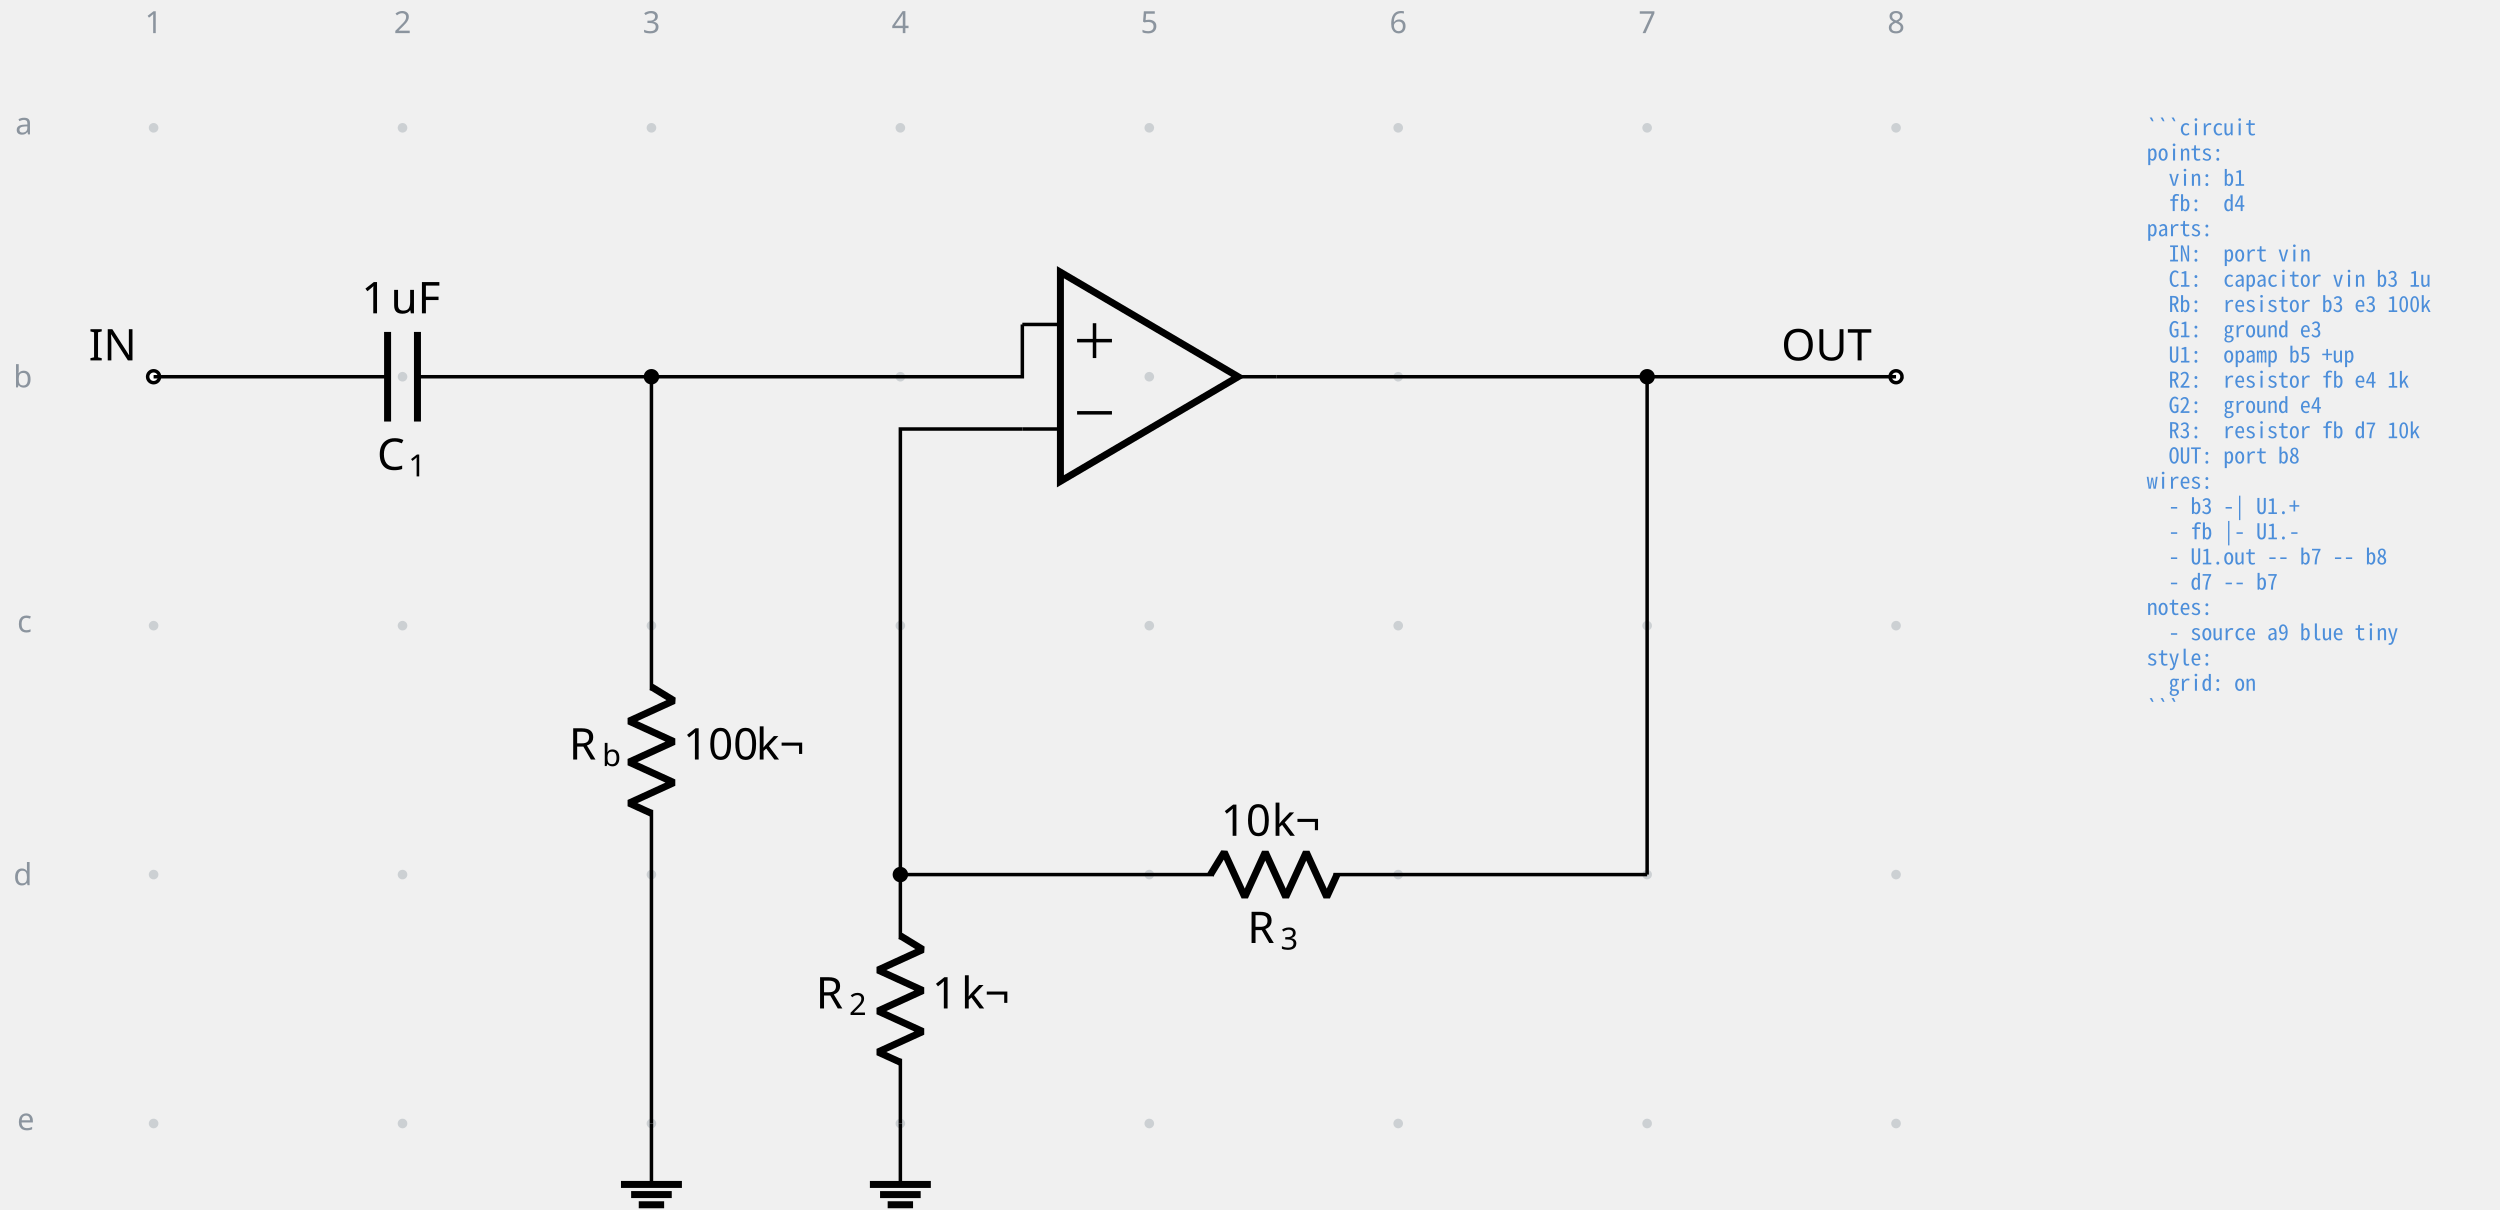
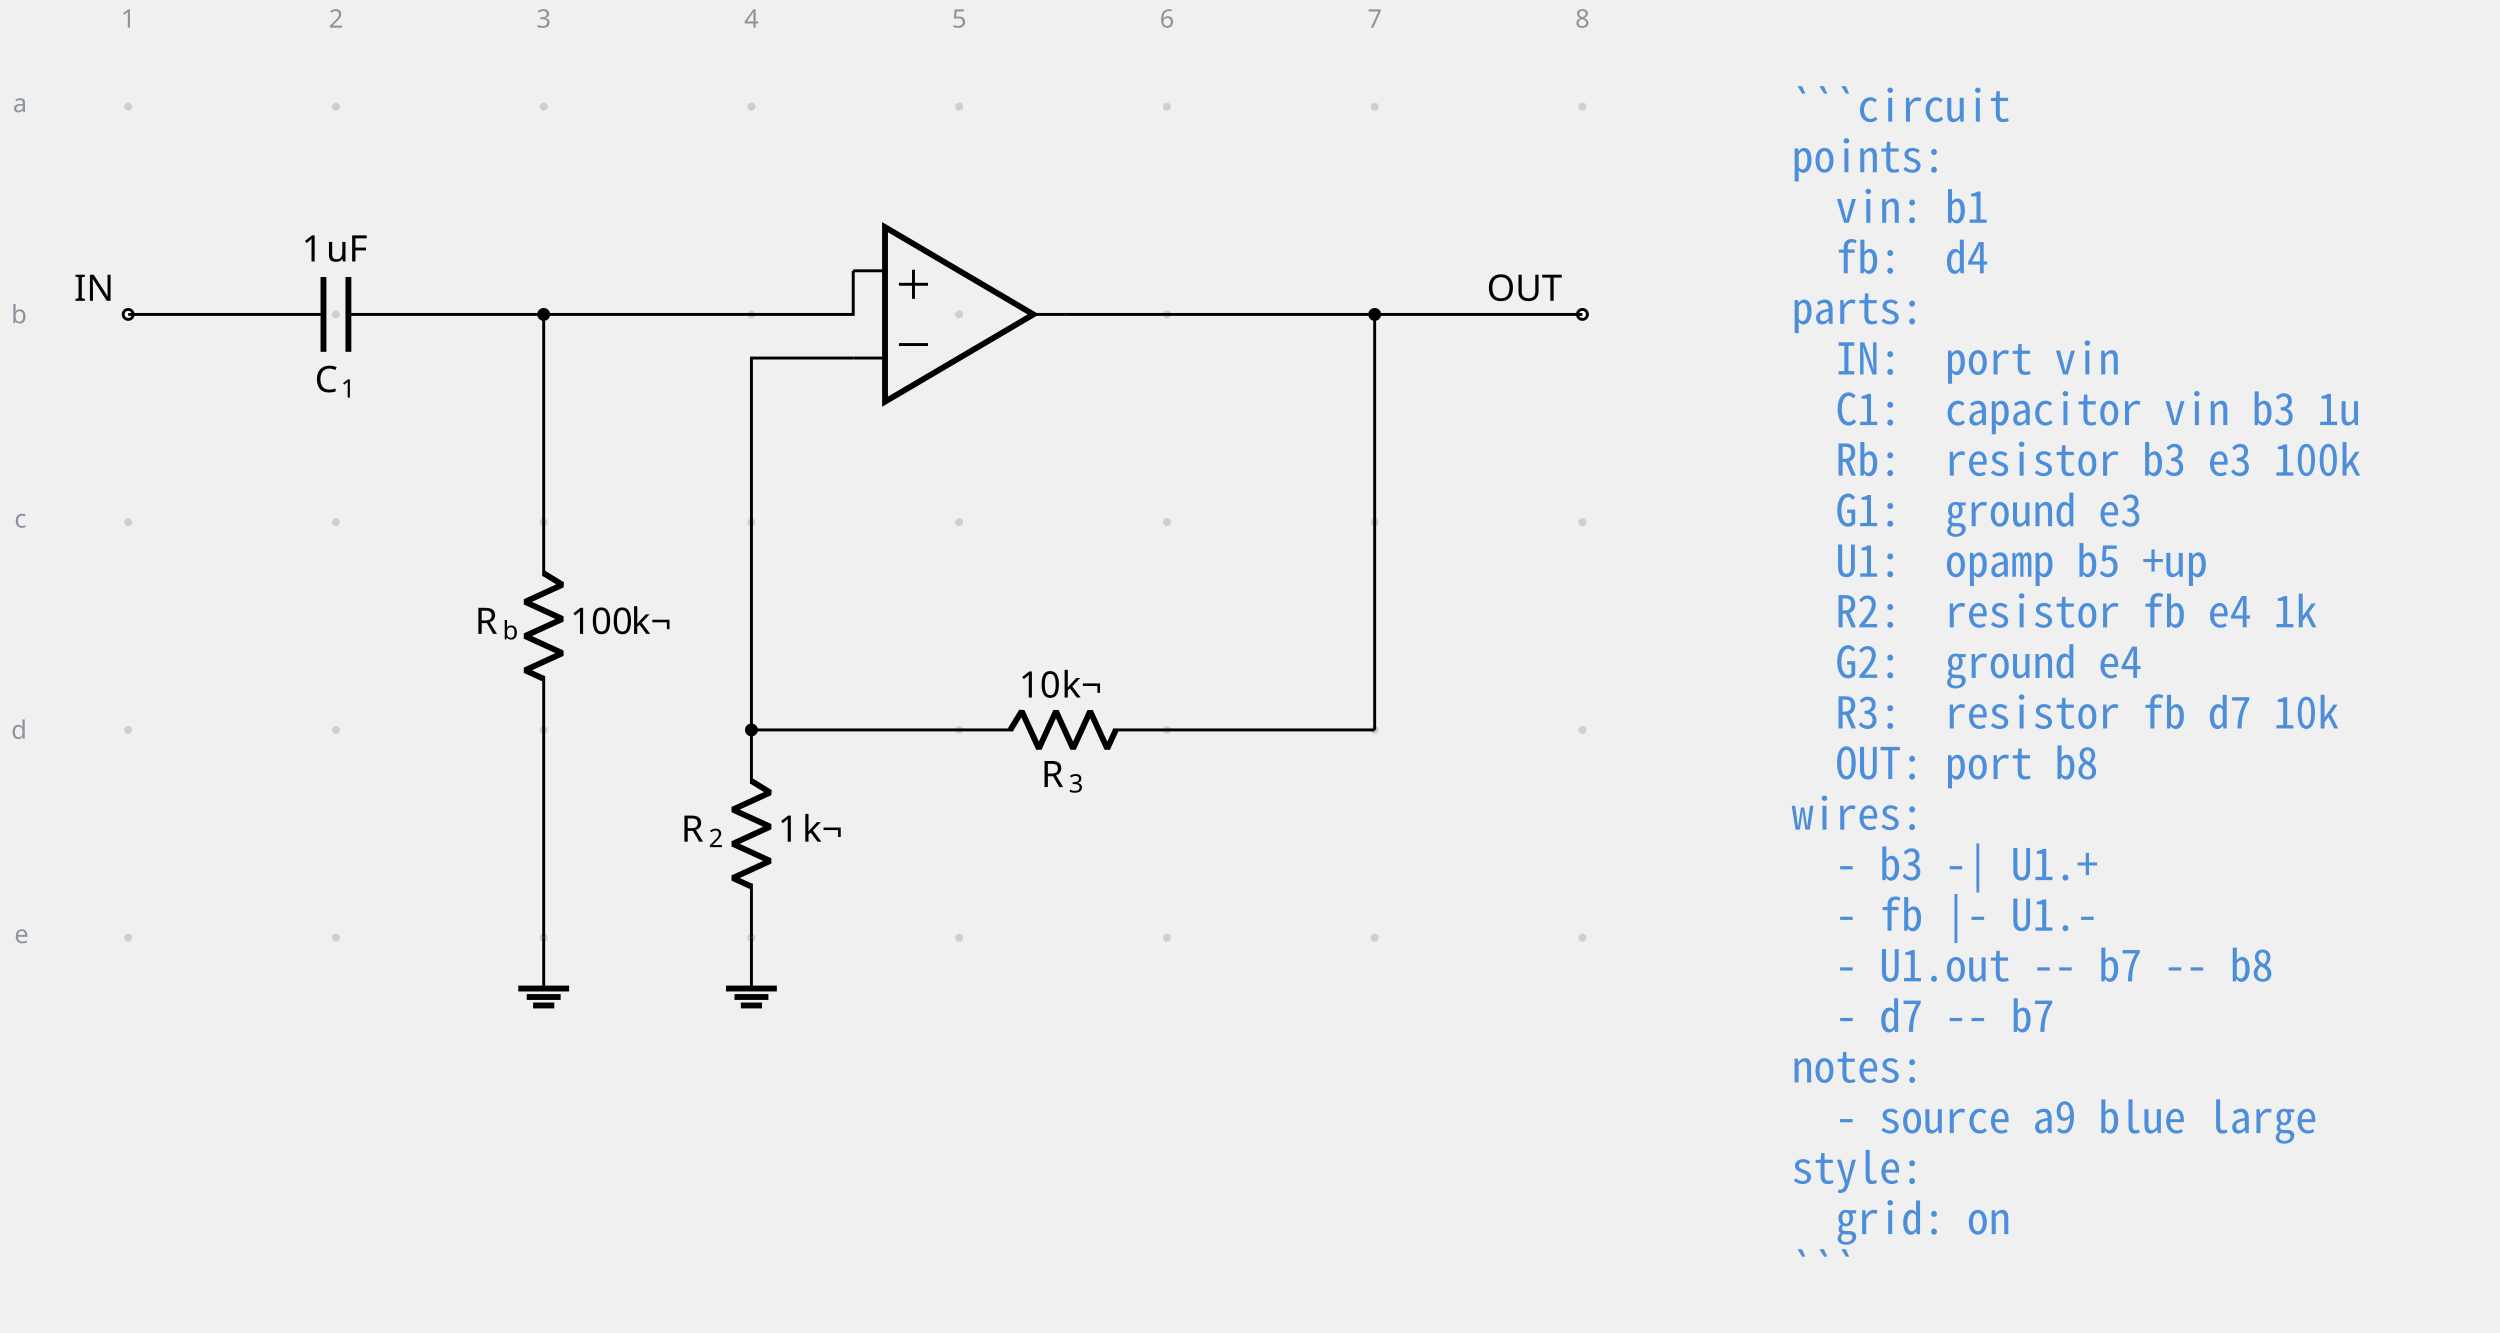
- <svg xmlns="http://www.w3.org/2000/svg" data-circuit-fence="0.1.0" fill="currentColor" width="762.024" height="368.646" viewBox="-72 -72 571.518 276.485">
+ <svg xmlns="http://www.w3.org/2000/svg" data-circuit-fence="0.1.0" fill="currentColor" width="913.051" height="486.595" viewBox="-72 -72 684.788 364.946">
  <g stroke="currentColor" stroke-miterlimit="10" stroke-width=".8">
    <path fill="#8b949e" fill-opacity=".35" stroke="none" stroke-opacity=".35" d="M-35.787-42.781a1.1 1.1 0 1 0-2.2 0 1.1 1.1 0 0 0 2.2 0M-35.787 14.124a1.1 1.1 0 1 0-2.2 0 1.1 1.1 0 0 0 2.2 0M-35.787 71.03a1.1 1.1 0 1 0-2.2 0 1.1 1.1 0 0 0 2.2 0M-35.787 127.935a1.1 1.1 0 1 0-2.2 0 1.1 1.1 0 0 0 2.2 0M-35.787 184.84a1.1 1.1 0 1 0-2.2 0 1.1 1.1 0 0 0 2.2 0M21.118-42.781a1.1 1.1 0 1 0-2.2 0 1.1 1.1 0 0 0 2.2 0M21.118 14.124a1.1 1.1 0 1 0-2.2 0 1.1 1.1 0 0 0 2.2 0M21.118 71.03a1.1 1.1 0 1 0-2.2 0 1.1 1.1 0 0 0 2.2 0M21.118 127.935a1.1 1.1 0 1 0-2.2 0 1.1 1.1 0 0 0 2.2 0M21.118 184.84a1.1 1.1 0 1 0-2.2 0 1.1 1.1 0 0 0 2.2 0M78.024-42.781a1.1 1.1 0 1 0-2.2 0 1.1 1.1 0 0 0 2.2 0M78.024 14.124a1.1 1.1 0 1 0-2.2 0 1.1 1.1 0 0 0 2.2 0M78.024 71.03a1.1 1.1 0 1 0-2.2 0 1.1 1.1 0 0 0 2.2 0M78.024 127.935a1.1 1.1 0 1 0-2.2 0 1.1 1.1 0 0 0 2.2 0M78.024 184.84a1.1 1.1 0 1 0-2.2 0 1.1 1.1 0 0 0 2.2 0M134.93-42.781a1.1 1.1 0 1 0-2.2 0 1.1 1.1 0 0 0 2.2 0M134.93 14.124a1.1 1.1 0 1 0-2.2 0 1.1 1.1 0 0 0 2.2 0M134.93 71.03a1.1 1.1 0 1 0-2.2 0 1.1 1.1 0 0 0 2.2 0M134.93 127.935a1.1 1.1 0 1 0-2.2 0 1.1 1.1 0 0 0 2.2 0M134.93 184.84a1.1 1.1 0 1 0-2.2 0 1.1 1.1 0 0 0 2.2 0M191.835-42.781a1.1 1.1 0 1 0-2.2 0 1.1 1.1 0 0 0 2.2 0M191.835 14.124a1.1 1.1 0 1 0-2.2 0 1.1 1.1 0 0 0 2.2 0M191.835 71.03a1.1 1.1 0 1 0-2.2 0 1.1 1.1 0 0 0 2.2 0M191.835 127.935a1.1 1.1 0 1 0-2.2 0 1.1 1.1 0 0 0 2.2 0M191.835 184.84a1.1 1.1 0 1 0-2.2 0 1.1 1.1 0 0 0 2.2 0M248.74-42.781a1.1 1.1 0 1 0-2.2 0 1.1 1.1 0 0 0 2.2 0M248.74 14.124a1.1 1.1 0 1 0-2.2 0 1.1 1.1 0 0 0 2.2 0M248.74 71.03a1.1 1.1 0 1 0-2.2 0 1.1 1.1 0 0 0 2.2 0M248.74 127.935a1.1 1.1 0 1 0-2.2 0 1.1 1.1 0 0 0 2.2 0M248.74 184.84a1.1 1.1 0 1 0-2.2 0 1.1 1.1 0 0 0 2.2 0M305.646-42.781a1.1 1.1 0 1 0-2.2 0 1.1 1.1 0 0 0 2.2 0M305.646 14.124a1.1 1.1 0 1 0-2.2 0 1.1 1.1 0 0 0 2.2 0M305.646 71.03a1.1 1.1 0 1 0-2.2 0 1.1 1.1 0 0 0 2.2 0M305.646 127.935a1.1 1.1 0 1 0-2.2 0 1.1 1.1 0 0 0 2.2 0M305.646 184.84a1.1 1.1 0 1 0-2.2 0 1.1 1.1 0 0 0 2.2 0M362.551-42.781a1.1 1.1 0 1 0-2.2 0 1.1 1.1 0 0 0 2.2 0M362.551 14.124a1.1 1.1 0 1 0-2.2 0 1.1 1.1 0 0 0 2.2 0M362.551 71.03a1.1 1.1 0 1 0-2.2 0 1.1 1.1 0 0 0 2.2 0M362.551 127.935a1.1 1.1 0 1 0-2.2 0 1.1 1.1 0 0 0 2.2 0M362.551 184.84a1.1 1.1 0 1 0-2.2 0 1.1 1.1 0 0 0 2.2 0m-1.1 0" />
    <g fill="#8b949e" stroke="#8b949e">
      <text x="-36.887" y="-42.781" fill="#8b949e" stroke="none" font-family="cmr7" font-size="7" transform="translate(-1.993 -21.645)">1</text>
    </g>
    <g fill="#8b949e" stroke="#8b949e">
      <text x="-36.887" y="-42.781" fill="#8b949e" stroke="none" font-family="cmr7" font-size="7" transform="translate(54.912 -21.645)">2</text>
    </g>
    <g fill="#8b949e" stroke="#8b949e">
      <text x="-36.887" y="-42.781" fill="#8b949e" stroke="none" font-family="cmr7" font-size="7" transform="translate(111.818 -21.645)">3</text>
    </g>
    <g fill="#8b949e" stroke="#8b949e">
      <text x="-36.887" y="-42.781" fill="#8b949e" stroke="none" font-family="cmr7" font-size="7" transform="translate(168.723 -21.645)">4</text>
    </g>
    <g fill="#8b949e" stroke="#8b949e">
      <text x="-36.887" y="-42.781" fill="#8b949e" stroke="none" font-family="cmr7" font-size="7" transform="translate(225.629 -21.645)">5</text>
    </g>
    <g fill="#8b949e" stroke="#8b949e">
      <text x="-36.887" y="-42.781" fill="#8b949e" stroke="none" font-family="cmr7" font-size="7" transform="translate(282.534 -21.645)">6</text>
    </g>
    <g fill="#8b949e" stroke="#8b949e">
      <text x="-36.887" y="-42.781" fill="#8b949e" stroke="none" font-family="cmr7" font-size="7" transform="translate(339.44 -21.645)">7</text>
    </g>
    <g fill="#8b949e" stroke="#8b949e">
      <text x="-36.887" y="-42.781" fill="#8b949e" stroke="none" font-family="cmr7" font-size="7" transform="translate(396.345 -21.645)">8</text>
    </g>
    <g fill="#8b949e" stroke="#8b949e">
      <text x="-36.887" y="-42.781" fill="#8b949e" stroke="none" font-family="cmr7" font-size="7" transform="translate(-31.62 1.507)">a</text>
    </g>
    <g fill="#8b949e" stroke="#8b949e">
      <text x="-36.887" y="-42.781" fill="#8b949e" stroke="none" font-family="cmr7" font-size="7" transform="translate(-32.05 59.336)">b</text>
    </g>
    <g fill="#8b949e" stroke="#8b949e">
      <text x="-36.887" y="-42.781" fill="#8b949e" stroke="none" font-family="cmr7" font-size="7" transform="translate(-31.189 115.318)">c</text>
    </g>
    <g fill="#8b949e" stroke="#8b949e">
      <text x="-36.887" y="-42.781" fill="#8b949e" stroke="none" font-family="cmr7" font-size="7" transform="translate(-32.05 173.147)">d</text>
    </g>
    <g fill="#8b949e" stroke="#8b949e">
      <text x="-36.887" y="-42.781" fill="#8b949e" stroke="none" font-family="cmr7" font-size="7" transform="translate(-31.189 229.129)">e</text>
    </g>
    <g fill="#ffffff">
      <path d="M-35.522 14.124a1.365 1.365 0 1 0-2.73 0 1.365 1.365 0 0 0 2.73 0Zm-1.365 0" />
    </g>
    <text x="-36.887" y="-42.781" stroke="none" font-family="cmr10" font-size="10" transform="translate(-14.844 53.173)">IN</text>
    <path fill="none" d="M-36.887 14.124h.4m-.4 0h53.491m6.829 0h53.49m-.399 0h.4" />
    <g stroke-width="1.6">
      <path fill="none" d="M16.604 3.881v20.486m6.829-20.486v20.486" />
    </g>
    <g stroke="none">
      <text x="-36.887" y="-42.781" font-family="cmmi10" font-size="10" transform="translate(51.089 78.187)">C</text>
      <text x="-29.74" y="-41.281" font-family="cmr7" font-size="7" transform="translate(51.089 78.187)">1</text>
    </g>
    <g stroke="none" font-family="cmr10" font-size="10">
      <text x="-36.887" y="-42.781" transform="translate(47.53 42.409)">1</text>
      <text x="-30.221" y="-42.781" transform="translate(47.53 42.409)">uF</text>
    </g>
    <path fill="none" d="M76.924 14.124v.4m0-.4v71.701m0 27.315v71.7m0-.399v.4" />
    <g stroke-linejoin="bevel" stroke-width="1.6">
      <path fill="none" d="m76.924 85.025 5.121 3.143-10.243 4.686 10.243 4.686-10.243 4.685 10.243 4.686-10.243 4.686 5.122 2.343" />
    </g>
    <g stroke="none">
      <text x="-36.887" y="-42.781" font-family="cmmi10" font-size="10" transform="translate(94.953 144.416)">R</text>
      <text x="-29.294" y="-41.281" font-family="cmmi7" font-size="7" transform="translate(94.953 144.416)">b</text>
    </g>
    <g stroke="none" font-family="cmr10" font-size="10">
      <text x="-36.887" y="-42.781" transform="translate(121.06 144.416)">100</text>
      <text x="-20.22" y="-42.781" transform="translate(121.06 144.416)">k¬</text>
    </g>
    <path fill="none" d="M76.924 184.84v13.931" />
    <path fill="none" stroke-width="1.6" d="M69.959 198.771h13.93m-11.609 2.322h9.287m-7.545 2.322h5.804M211.05 14.124l-40.63-23.9v47.8Z" />
    <path fill="none" d="M161.713 2.174h8.707m-8.707 23.9h8.707m49.336-11.95h-8.706M174.232 5.873h7.967M178.216 9.856V1.89M174.232 22.375h7.967M133.83 127.935v.4m0-.4v14.796m0 27.314v14.796m-.001-.4v.4" />
    <g stroke-linejoin="bevel" stroke-width="1.6">
      <path fill="none" d="m133.83 141.93 5.12 3.143-10.242 4.686 10.243 4.686-10.243 4.686 10.243 4.686-10.243 4.685 5.121 2.343" />
    </g>
    <g stroke="none">
      <text x="-36.887" y="-42.781" font-family="cmmi10" font-size="10" transform="translate(151.39 201.322)">R</text>
      <text x="-29.294" y="-41.281" font-family="cmr7" font-size="7" transform="translate(151.39 201.322)">2</text>
    </g>
    <g stroke="none" font-family="cmr10" font-size="10">
      <text x="-36.887" y="-42.781" transform="translate(177.965 201.322)">1</text>
      <text x="-30.221" y="-42.781" transform="translate(177.965 201.322)">k¬</text>
    </g>
    <path fill="none" d="M133.83 184.84v13.931" />
    <path fill="none" stroke-width="1.6" d="M126.864 198.771h13.93m-11.608 2.322h9.287m-7.546 2.322h5.804" />
    <path fill="none" d="M133.83 127.935h.4m-.401 0h71.701m27.315 0h71.7m-.399 0h.4" />
    <g stroke-linejoin="bevel" stroke-width="1.6">
      <path fill="none" d="m204.73 127.935 3.143-5.121 4.686 10.243 4.686-10.243 4.685 10.243 4.686-10.243 4.686 10.243 2.343-5.122" />
    </g>
    <g stroke="none">
      <text x="-36.887" y="-42.781" font-family="cmmi10" font-size="10" transform="translate(250.035 186.365)">R</text>
      <text x="-29.294" y="-41.281" font-family="cmr7" font-size="7" transform="translate(250.035 186.365)">3</text>
    </g>
    <g stroke="none" font-family="cmr10" font-size="10">
      <text x="-36.887" y="-42.781" transform="translate(243.991 161.854)">10</text>
      <text x="-25.221" y="-42.781" transform="translate(243.991 161.854)">k¬</text>
    </g>
    <g fill="#ffffff">
      <path d="M362.817 14.124a1.365 1.365 0 1 0-2.731 0 1.365 1.365 0 0 0 2.73 0Zm-1.366 0" />
    </g>
    <text x="-36.887" y="-42.781" stroke="none" font-family="cmr10" font-size="10" transform="translate(372.105 53.173)">OUT</text>
    <path fill="none" d="M76.924 14.124h84.79V2.174M133.83 127.935V26.075h27.883M219.756 14.124h84.79M304.546 14.124h56.905M304.546 127.935V14.125" />
    <path d="M78.29 14.124a1.365 1.365 0 1 0-2.732 0 1.365 1.365 0 0 0 2.731 0ZM135.195 127.935a1.365 1.365 0 1 0-2.731 0 1.365 1.365 0 0 0 2.73 0ZM305.911 14.124a1.365 1.365 0 1 0-2.73 0 1.365 1.365 0 0 0 2.73 0Zm-1.365 0" />
    <g>
-       <text x="-36.887" y="-42.781" fill="#4c8eda" stroke="none" font-family="'Noto Sans Mono CJK JP',ui-monospace,'SFMono-Regular',Consolas,'Liberation Mono',monospace" font-size="5" transform="translate(455.644 1.7)" xml:space="preserve">```circuit</text>
+       <text x="-36.887" y="-42.781" fill="#4c8eda" stroke="none" font-family="'Noto Sans Mono CJK JP',ui-monospace,'SFMono-Regular',Consolas,'Liberation Mono',monospace" font-size="12" transform="translate(455.644 4.1)" xml:space="preserve">```circuit</text>
    </g>
    <g>
-       <text x="-36.887" y="-42.781" fill="#4c8eda" stroke="none" font-family="'Noto Sans Mono CJK JP',ui-monospace,'SFMono-Regular',Consolas,'Liberation Mono',monospace" font-size="5" transform="translate(455.644 7.475)" xml:space="preserve">points:</text>
+       <text x="-36.887" y="-42.781" fill="#4c8eda" stroke="none" font-family="'Noto Sans Mono CJK JP',ui-monospace,'SFMono-Regular',Consolas,'Liberation Mono',monospace" font-size="12" transform="translate(455.644 17.956)" xml:space="preserve">points:</text>
    </g>
    <g>
-       <text x="-36.887" y="-42.781" fill="#4c8eda" stroke="none" font-family="'Noto Sans Mono CJK JP',ui-monospace,'SFMono-Regular',Consolas,'Liberation Mono',monospace" font-size="5" transform="translate(455.644 13.251)" xml:space="preserve">  vin: b1</text>
+       <text x="-36.887" y="-42.781" fill="#4c8eda" stroke="none" font-family="'Noto Sans Mono CJK JP',ui-monospace,'SFMono-Regular',Consolas,'Liberation Mono',monospace" font-size="12" transform="translate(455.644 31.813)" xml:space="preserve">  vin: b1</text>
    </g>
    <g>
-       <text x="-36.887" y="-42.781" fill="#4c8eda" stroke="none" font-family="'Noto Sans Mono CJK JP',ui-monospace,'SFMono-Regular',Consolas,'Liberation Mono',monospace" font-size="5" transform="translate(455.644 19.027)" xml:space="preserve">  fb:  d4</text>
+       <text x="-36.887" y="-42.781" fill="#4c8eda" stroke="none" font-family="'Noto Sans Mono CJK JP',ui-monospace,'SFMono-Regular',Consolas,'Liberation Mono',monospace" font-size="12" transform="translate(455.644 45.641)" xml:space="preserve">  fb:  d4</text>
    </g>
    <g>
-       <text x="-36.887" y="-42.781" fill="#4c8eda" stroke="none" font-family="'Noto Sans Mono CJK JP',ui-monospace,'SFMono-Regular',Consolas,'Liberation Mono',monospace" font-size="5" transform="translate(455.644 24.775)" xml:space="preserve">parts:</text>
+       <text x="-36.887" y="-42.781" fill="#4c8eda" stroke="none" font-family="'Noto Sans Mono CJK JP',ui-monospace,'SFMono-Regular',Consolas,'Liberation Mono',monospace" font-size="12" transform="translate(455.644 59.498)" xml:space="preserve">parts:</text>
    </g>
    <g>
-       <text x="-36.887" y="-42.781" fill="#4c8eda" stroke="none" font-family="'Noto Sans Mono CJK JP',ui-monospace,'SFMono-Regular',Consolas,'Liberation Mono',monospace" font-size="5" transform="translate(455.644 30.55)" xml:space="preserve">  IN:  port vin</text>
+       <text x="-36.887" y="-42.781" fill="#4c8eda" stroke="none" font-family="'Noto Sans Mono CJK JP',ui-monospace,'SFMono-Regular',Consolas,'Liberation Mono',monospace" font-size="12" transform="translate(455.644 73.354)" xml:space="preserve">  IN:  port vin</text>
    </g>
    <g>
-       <text x="-36.887" y="-42.781" fill="#4c8eda" stroke="none" font-family="'Noto Sans Mono CJK JP',ui-monospace,'SFMono-Regular',Consolas,'Liberation Mono',monospace" font-size="5" transform="translate(455.644 36.326)" xml:space="preserve">  C1:  capacitor vin b3 1u</text>
+       <text x="-36.887" y="-42.781" fill="#4c8eda" stroke="none" font-family="'Noto Sans Mono CJK JP',ui-monospace,'SFMono-Regular',Consolas,'Liberation Mono',monospace" font-size="12" transform="translate(455.644 87.21)" xml:space="preserve">  C1:  capacitor vin b3 1u</text>
    </g>
    <g>
-       <text x="-36.887" y="-42.781" fill="#4c8eda" stroke="none" font-family="'Noto Sans Mono CJK JP',ui-monospace,'SFMono-Regular',Consolas,'Liberation Mono',monospace" font-size="5" transform="translate(455.644 42.102)" xml:space="preserve">  Rb:  resistor b3 e3 100k</text>
+       <text x="-36.887" y="-42.781" fill="#4c8eda" stroke="none" font-family="'Noto Sans Mono CJK JP',ui-monospace,'SFMono-Regular',Consolas,'Liberation Mono',monospace" font-size="12" transform="translate(455.644 101.067)" xml:space="preserve">  Rb:  resistor b3 e3 100k</text>
    </g>
    <g>
-       <text x="-36.887" y="-42.781" fill="#4c8eda" stroke="none" font-family="'Noto Sans Mono CJK JP',ui-monospace,'SFMono-Regular',Consolas,'Liberation Mono',monospace" font-size="5" transform="translate(455.644 47.878)" xml:space="preserve">  G1:  ground e3</text>
+       <text x="-36.887" y="-42.781" fill="#4c8eda" stroke="none" font-family="'Noto Sans Mono CJK JP',ui-monospace,'SFMono-Regular',Consolas,'Liberation Mono',monospace" font-size="12" transform="translate(455.644 114.924)" xml:space="preserve">  G1:  ground e3</text>
    </g>
    <g>
-       <text x="-36.887" y="-42.781" fill="#4c8eda" stroke="none" font-family="'Noto Sans Mono CJK JP',ui-monospace,'SFMono-Regular',Consolas,'Liberation Mono',monospace" font-size="5" transform="translate(455.644 53.654)" xml:space="preserve">  U1:  opamp b5 +up</text>
+       <text x="-36.887" y="-42.781" fill="#4c8eda" stroke="none" font-family="'Noto Sans Mono CJK JP',ui-monospace,'SFMono-Regular',Consolas,'Liberation Mono',monospace" font-size="12" transform="translate(455.644 128.751)" xml:space="preserve">  U1:  opamp b5 +up</text>
    </g>
    <g>
-       <text x="-36.887" y="-42.781" fill="#4c8eda" stroke="none" font-family="'Noto Sans Mono CJK JP',ui-monospace,'SFMono-Regular',Consolas,'Liberation Mono',monospace" font-size="5" transform="translate(455.644 59.402)" xml:space="preserve">  R2:  resistor fb e4 1k</text>
+       <text x="-36.887" y="-42.781" fill="#4c8eda" stroke="none" font-family="'Noto Sans Mono CJK JP',ui-monospace,'SFMono-Regular',Consolas,'Liberation Mono',monospace" font-size="12" transform="translate(455.644 142.608)" xml:space="preserve">  R2:  resistor fb e4 1k</text>
    </g>
    <g>
-       <text x="-36.887" y="-42.781" fill="#4c8eda" stroke="none" font-family="'Noto Sans Mono CJK JP',ui-monospace,'SFMono-Regular',Consolas,'Liberation Mono',monospace" font-size="5" transform="translate(455.644 65.178)" xml:space="preserve">  G2:  ground e4</text>
+       <text x="-36.887" y="-42.781" fill="#4c8eda" stroke="none" font-family="'Noto Sans Mono CJK JP',ui-monospace,'SFMono-Regular',Consolas,'Liberation Mono',monospace" font-size="12" transform="translate(455.644 156.464)" xml:space="preserve">  G2:  ground e4</text>
    </g>
    <g>
-       <text x="-36.887" y="-42.781" fill="#4c8eda" stroke="none" font-family="'Noto Sans Mono CJK JP',ui-monospace,'SFMono-Regular',Consolas,'Liberation Mono',monospace" font-size="5" transform="translate(455.644 70.954)" xml:space="preserve">  R3:  resistor fb d7 10k</text>
+       <text x="-36.887" y="-42.781" fill="#4c8eda" stroke="none" font-family="'Noto Sans Mono CJK JP',ui-monospace,'SFMono-Regular',Consolas,'Liberation Mono',monospace" font-size="12" transform="translate(455.644 170.32)" xml:space="preserve">  R3:  resistor fb d7 10k</text>
    </g>
    <g>
-       <text x="-36.887" y="-42.781" fill="#4c8eda" stroke="none" font-family="'Noto Sans Mono CJK JP',ui-monospace,'SFMono-Regular',Consolas,'Liberation Mono',monospace" font-size="5" transform="translate(455.644 76.73)" xml:space="preserve">  OUT: port b8</text>
+       <text x="-36.887" y="-42.781" fill="#4c8eda" stroke="none" font-family="'Noto Sans Mono CJK JP',ui-monospace,'SFMono-Regular',Consolas,'Liberation Mono',monospace" font-size="12" transform="translate(455.644 184.177)" xml:space="preserve">  OUT: port b8</text>
    </g>
    <g>
-       <text x="-36.887" y="-42.781" fill="#4c8eda" stroke="none" font-family="'Noto Sans Mono CJK JP',ui-monospace,'SFMono-Regular',Consolas,'Liberation Mono',monospace" font-size="5" transform="translate(455.644 82.505)" xml:space="preserve">wires:</text>
+       <text x="-36.887" y="-42.781" fill="#4c8eda" stroke="none" font-family="'Noto Sans Mono CJK JP',ui-monospace,'SFMono-Regular',Consolas,'Liberation Mono',monospace" font-size="12" transform="translate(455.644 198.034)" xml:space="preserve">wires:</text>
    </g>
    <g>
-       <text x="-36.887" y="-42.781" fill="#4c8eda" stroke="none" font-family="'Noto Sans Mono CJK JP',ui-monospace,'SFMono-Regular',Consolas,'Liberation Mono',monospace" font-size="5" transform="translate(455.644 88.281)" xml:space="preserve">  - b3 -| U1.+</text>
+       <text x="-36.887" y="-42.781" fill="#4c8eda" stroke="none" font-family="'Noto Sans Mono CJK JP',ui-monospace,'SFMono-Regular',Consolas,'Liberation Mono',monospace" font-size="12" transform="translate(455.644 211.862)" xml:space="preserve">  - b3 -| U1.+</text>
    </g>
    <g>
-       <text x="-36.887" y="-42.781" fill="#4c8eda" stroke="none" font-family="'Noto Sans Mono CJK JP',ui-monospace,'SFMono-Regular',Consolas,'Liberation Mono',monospace" font-size="5" transform="translate(455.644 94.057)" xml:space="preserve">  - fb |- U1.-</text>
+       <text x="-36.887" y="-42.781" fill="#4c8eda" stroke="none" font-family="'Noto Sans Mono CJK JP',ui-monospace,'SFMono-Regular',Consolas,'Liberation Mono',monospace" font-size="12" transform="translate(455.644 225.718)" xml:space="preserve">  - fb |- U1.-</text>
    </g>
    <g>
-       <text x="-36.887" y="-42.781" fill="#4c8eda" stroke="none" font-family="'Noto Sans Mono CJK JP',ui-monospace,'SFMono-Regular',Consolas,'Liberation Mono',monospace" font-size="5" transform="translate(455.644 99.804)" xml:space="preserve">  - U1.out -- b7 -- b8</text>
+       <text x="-36.887" y="-42.781" fill="#4c8eda" stroke="none" font-family="'Noto Sans Mono CJK JP',ui-monospace,'SFMono-Regular',Consolas,'Liberation Mono',monospace" font-size="12" transform="translate(455.644 239.575)" xml:space="preserve">  - U1.out -- b7 -- b8</text>
    </g>
    <g>
-       <text x="-36.887" y="-42.781" fill="#4c8eda" stroke="none" font-family="'Noto Sans Mono CJK JP',ui-monospace,'SFMono-Regular',Consolas,'Liberation Mono',monospace" font-size="5" transform="translate(455.644 105.58)" xml:space="preserve">  - d7 -- b7</text>
+       <text x="-36.887" y="-42.781" fill="#4c8eda" stroke="none" font-family="'Noto Sans Mono CJK JP',ui-monospace,'SFMono-Regular',Consolas,'Liberation Mono',monospace" font-size="12" transform="translate(455.644 253.431)" xml:space="preserve">  - d7 -- b7</text>
    </g>
    <g>
-       <text x="-36.887" y="-42.781" fill="#4c8eda" stroke="none" font-family="'Noto Sans Mono CJK JP',ui-monospace,'SFMono-Regular',Consolas,'Liberation Mono',monospace" font-size="5" transform="translate(455.644 111.356)" xml:space="preserve">notes:</text>
+       <text x="-36.887" y="-42.781" fill="#4c8eda" stroke="none" font-family="'Noto Sans Mono CJK JP',ui-monospace,'SFMono-Regular',Consolas,'Liberation Mono',monospace" font-size="12" transform="translate(455.644 267.288)" xml:space="preserve">notes:</text>
    </g>
    <g>
-       <text x="-36.887" y="-42.781" fill="#4c8eda" stroke="none" font-family="'Noto Sans Mono CJK JP',ui-monospace,'SFMono-Regular',Consolas,'Liberation Mono',monospace" font-size="5" transform="translate(455.644 117.132)" xml:space="preserve">  - source a9 blue tiny</text>
+       <text x="-36.887" y="-42.781" fill="#4c8eda" stroke="none" font-family="'Noto Sans Mono CJK JP',ui-monospace,'SFMono-Regular',Consolas,'Liberation Mono',monospace" font-size="12" transform="translate(455.644 281.144)" xml:space="preserve">  - source a9 blue large</text>
    </g>
    <g>
-       <text x="-36.887" y="-42.781" fill="#4c8eda" stroke="none" font-family="'Noto Sans Mono CJK JP',ui-monospace,'SFMono-Regular',Consolas,'Liberation Mono',monospace" font-size="5" transform="translate(455.644 122.908)" xml:space="preserve">style:</text>
+       <text x="-36.887" y="-42.781" fill="#4c8eda" stroke="none" font-family="'Noto Sans Mono CJK JP',ui-monospace,'SFMono-Regular',Consolas,'Liberation Mono',monospace" font-size="12" transform="translate(455.644 294.973)" xml:space="preserve">style:</text>
    </g>
    <g>
-       <text x="-36.887" y="-42.781" fill="#4c8eda" stroke="none" font-family="'Noto Sans Mono CJK JP',ui-monospace,'SFMono-Regular',Consolas,'Liberation Mono',monospace" font-size="5" transform="translate(455.644 128.684)" xml:space="preserve">  grid: on</text>
+       <text x="-36.887" y="-42.781" fill="#4c8eda" stroke="none" font-family="'Noto Sans Mono CJK JP',ui-monospace,'SFMono-Regular',Consolas,'Liberation Mono',monospace" font-size="12" transform="translate(455.644 308.83)" xml:space="preserve">  grid: on</text>
    </g>
    <g>
-       <text x="-36.887" y="-42.781" fill="#4c8eda" stroke="none" font-family="'Noto Sans Mono CJK JP',ui-monospace,'SFMono-Regular',Consolas,'Liberation Mono',monospace" font-size="5" transform="translate(455.644 134.431)" xml:space="preserve">```</text>
+       <text x="-36.887" y="-42.781" fill="#4c8eda" stroke="none" font-family="'Noto Sans Mono CJK JP',ui-monospace,'SFMono-Regular',Consolas,'Liberation Mono',monospace" font-size="12" transform="translate(455.644 322.686)" xml:space="preserve">```</text>
    </g>
  </g>
</svg>
